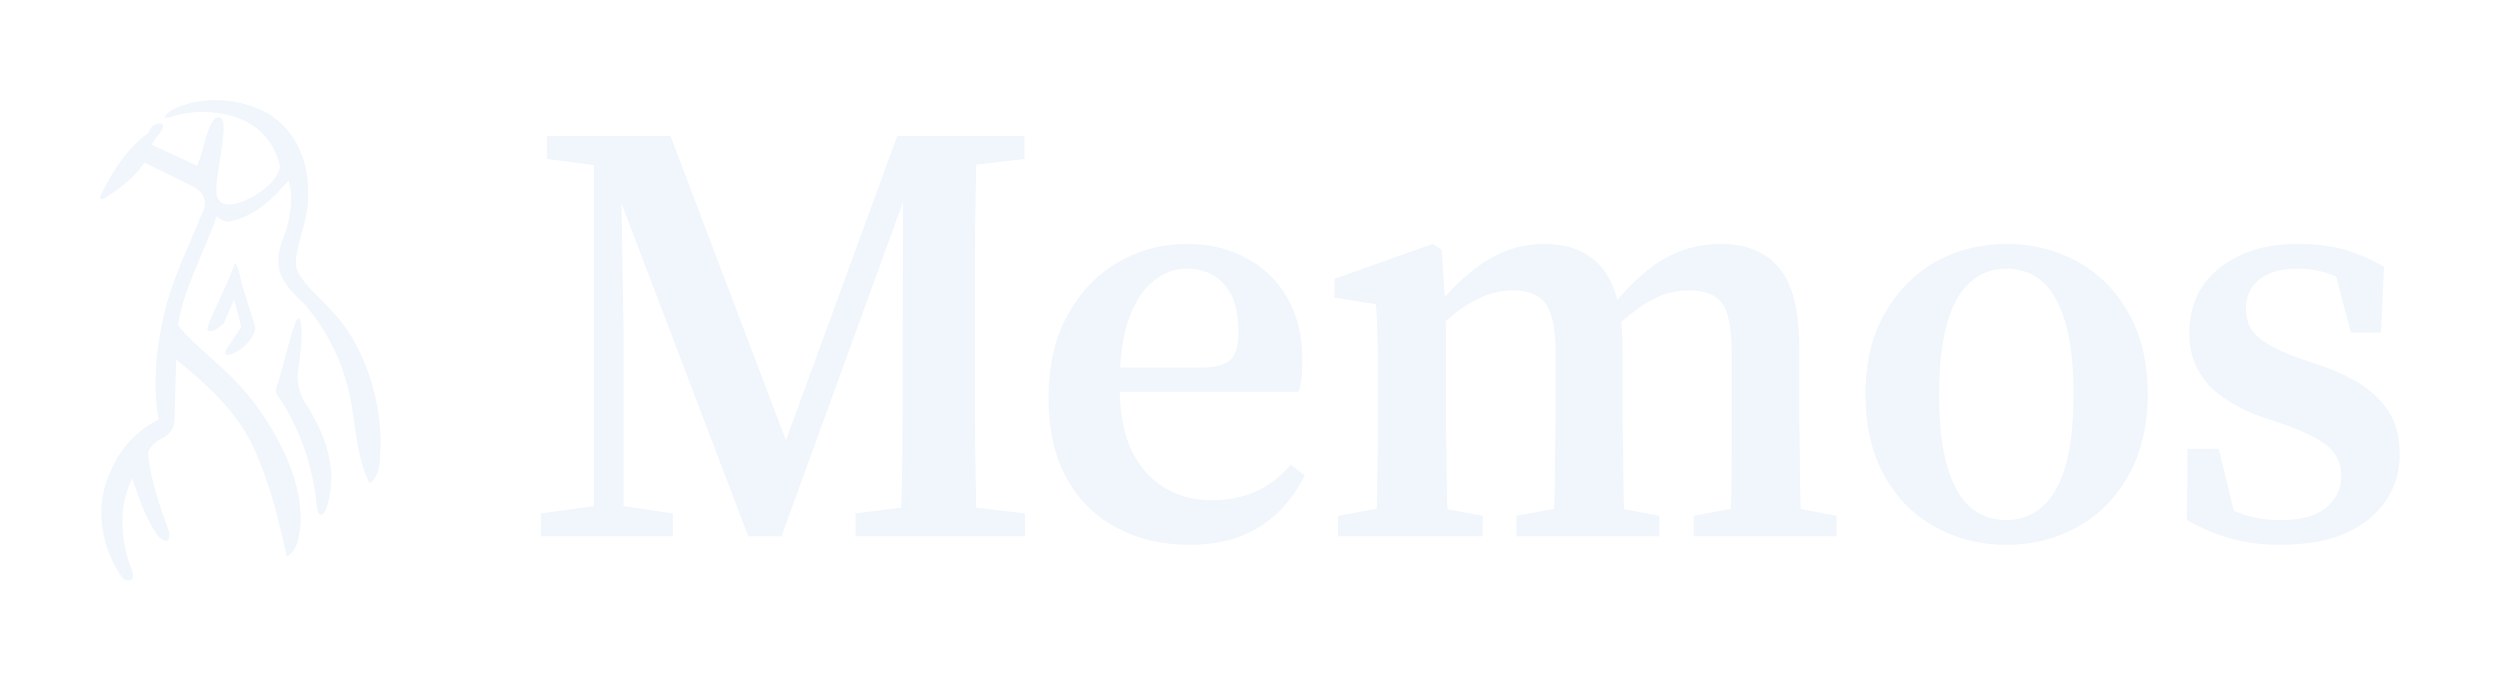
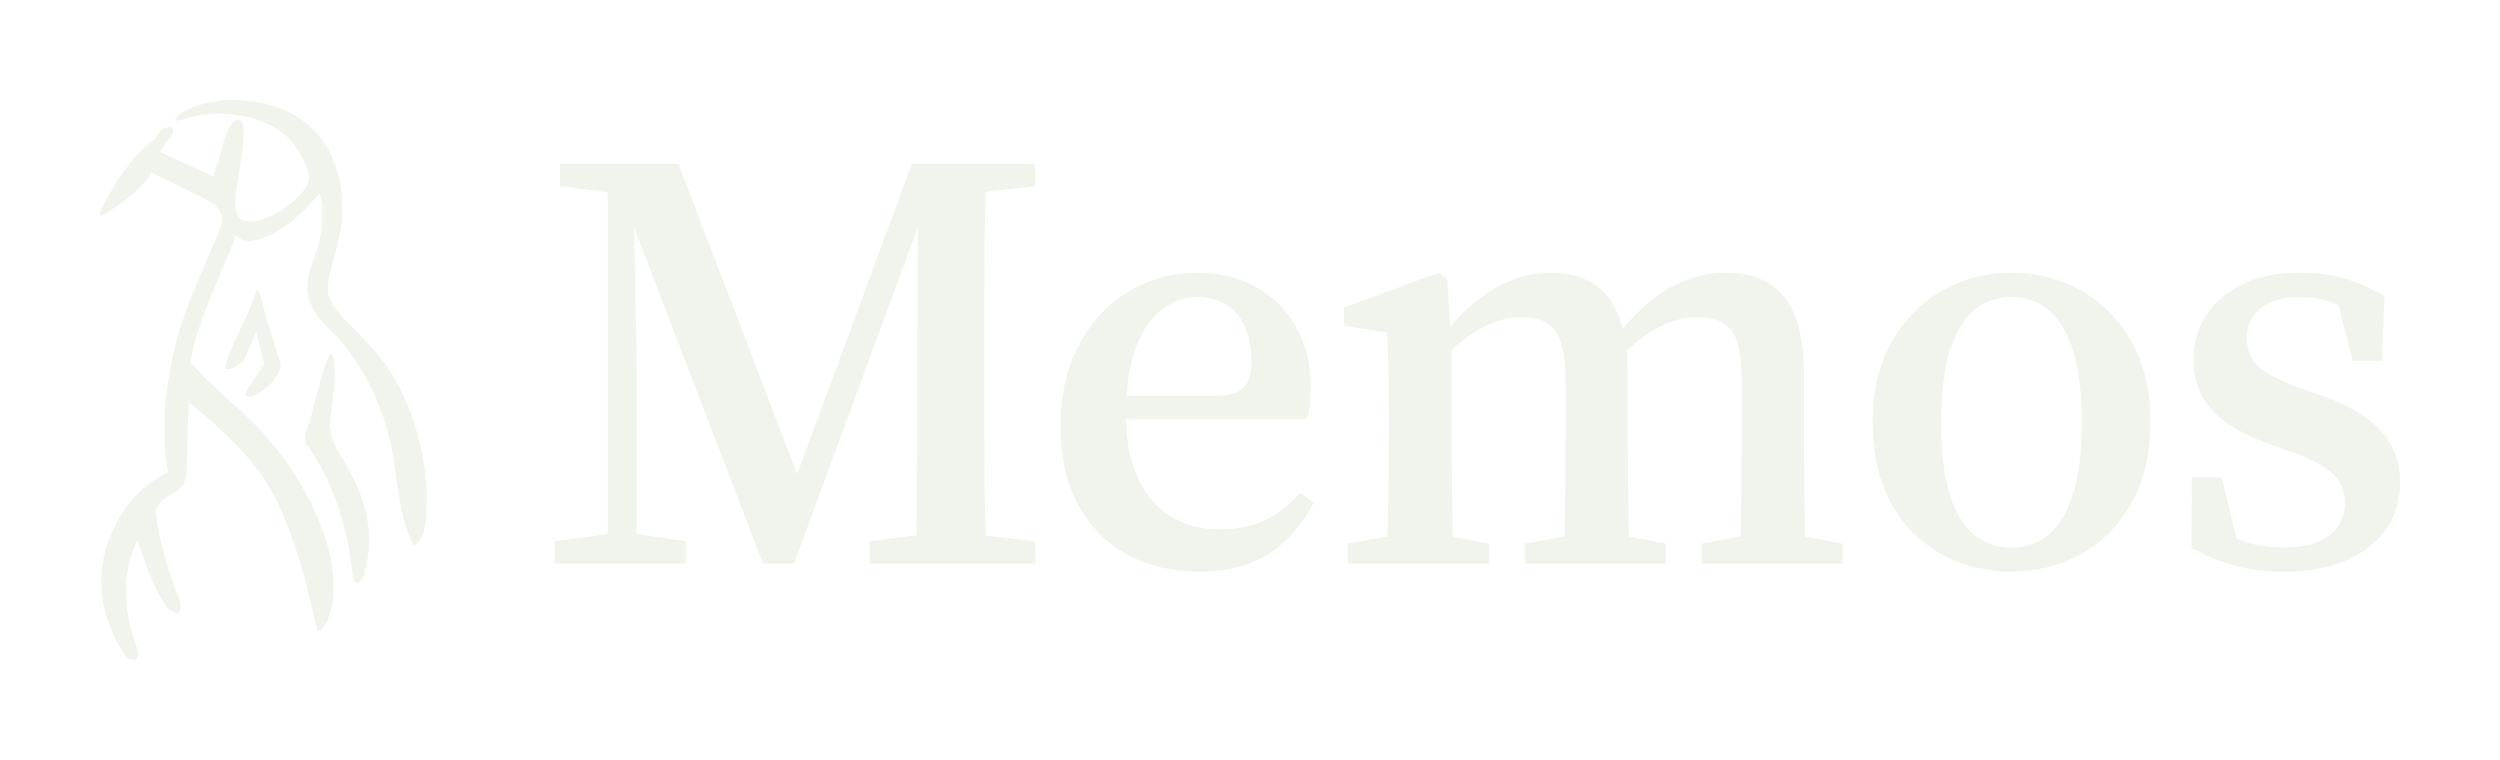
- <svg xmlns="http://www.w3.org/2000/svg" color="#f0f6fc" width="624.405" height="170.0" viewBox="0 0 624.405 170.0" role="img" aria-label="Memos — Source Serif 4 Semibold">
-   <g transform="translate(25.0 25.0)">
-     <path transform="translate(-42.8782 -20.43469) scale(0.3074587)" d="M196.985 74.899C219.831 63 248.39 64.322 271.237 74.899C295.511 86.799 308.362 111.919 308.362 139.684C309.79 163.483 298.367 181.993 298.367 200.503C301.223 215.047 319.786 226.946 335.493 246.778C358.34 275.866 369.763 320.819 366.907 355.195Q366.907 372.382 358.34 377.671C349.772 360.483 348.344 343.295 345.488 326.107C341.205 287.765 326.925 257.356 305.507 232.235C286.944 215.047 279.804 204.47 286.944 181.993C294.083 164.805 296.939 146.295 292.655 131.752C279.804 146.295 265.525 160.839 245.534 164.805Q239.822 166.127 234.111 160.839C224.115 189.926 206.98 220.335 202.696 249.423C222.687 273.221 246.962 286.443 269.809 319.497C295.511 356.517 308.362 396.181 299.795 425.268Q296.939 434.523 291.227 437.168C284.088 406.758 278.376 380.315 264.097 348.584C249.818 318.174 224.115 295.698 201.269 277.188L199.841 326.107Q199.841 336.684 188.417 341.973Q181.278 345.94 178.422 352.55C179.85 373.705 188.417 397.503 195.557 417.336Q196.985 429.235 186.989 421.302C175.566 405.436 171.282 389.57 165.571 373.705C154.147 396.181 155.575 423.946 165.571 449.067Q168.426 459.644 158.431 455.678C139.868 430.557 134.156 396.181 148.436 367.094C155.575 349.906 169.854 334.04 186.989 326.107C182.706 302.309 184.134 273.221 189.845 248.101C195.557 216.369 211.264 185.96 224.115 154.228Q226.971 143.651 215.548 137.04L175.566 117.208C165.571 131.752 151.291 141.007 142.724 146.295Q137.012 148.939 141.296 141.007C149.863 123.819 162.715 103.986 178.422 93.409Q181.278 85.476 188.417 85.476Q194.129 86.799 185.561 96.054L181.278 102.664L218.404 119.852C224.115 105.309 225.543 89.443 232.683 81.51Q239.822 77.543 239.822 88.121C239.822 106.631 232.683 129.107 234.111 143.651Q236.967 154.228 251.246 150.262C271.237 143.651 285.516 129.107 285.516 119.852C279.804 96.054 262.669 81.51 238.394 77.543Q216.976 73.577 196.985 80.188Q186.989 82.832 196.985 74.899ZM248.39 200.503C241.25 220.335 231.255 237.523 226.971 250.745Q225.543 256.033 232.683 253.389L239.822 248.101L248.39 228.268L254.102 250.745L242.678 267.933Q238.394 274.544 245.534 273.221C258.385 267.933 265.525 257.356 265.525 250.745L255.529 219.013Q249.818 193.893 248.39 200.503ZM298.367 246.778C291.227 265.288 288.372 285.121 282.66 299.664Q281.232 304.953 285.516 308.919C302.651 335.362 312.646 365.772 315.502 396.181Q316.93 408.08 322.642 400.148C334.065 367.094 322.642 338.007 305.507 311.564Q299.795 300.986 299.795 290.409C302.651 270.577 304.079 257.356 302.651 248.101Q301.223 240.168 298.367 246.778Z" fill="currentColor" fill-rule="evenodd" />
-     <g transform="translate(105.4227 108.9618)">
-       <path d="M0.031 0.0V-0.038L0.133 -0.052H0.156L0.25 -0.038V0.0ZM0.041 -0.626V-0.664H0.164L0.165 -0.611H0.154ZM0.119 0.0V-0.66H0.163L0.168 -0.345V0.0ZM0.375 0.0 0.14 -0.617H0.131V-0.664H0.246L0.452 -0.121H0.423L0.43 -0.139L0.622 -0.664H0.666V-0.622H0.657L0.646 -0.594L0.43 0.0ZM0.553 0.0V-0.038L0.669 -0.053H0.707L0.834 -0.038V0.0ZM0.627 0.0Q0.629 -0.048 0.63 -0.099Q0.631 -0.151 0.631 -0.203Q0.631 -0.255 0.631 -0.304L0.632 -0.664H0.754Q0.753 -0.617 0.752 -0.565Q0.751 -0.513 0.751 -0.46Q0.751 -0.407 0.751 -0.354V-0.311Q0.751 -0.259 0.751 -0.206Q0.751 -0.152 0.752 -0.1Q0.753 -0.048 0.754 0.0ZM0.683 -0.611V-0.664H0.833V-0.626L0.707 -0.611ZM1.106 0.014Q1.038 0.014 0.985 -0.015Q0.932 -0.043 0.902 -0.098Q0.873 -0.152 0.873 -0.229Q0.873 -0.309 0.904 -0.366Q0.935 -0.423 0.987 -0.454Q1.04 -0.485 1.102 -0.485Q1.159 -0.485 1.202 -0.461Q1.246 -0.437 1.27 -0.394Q1.294 -0.351 1.294 -0.293Q1.294 -0.276 1.293 -0.264Q1.291 -0.251 1.288 -0.24H0.921V-0.28H1.126Q1.163 -0.28 1.176 -0.294Q1.188 -0.308 1.188 -0.337Q1.188 -0.373 1.178 -0.397Q1.167 -0.42 1.148 -0.432Q1.128 -0.444 1.102 -0.444Q1.074 -0.444 1.049 -0.425Q1.023 -0.406 1.007 -0.363Q0.991 -0.32 0.991 -0.247Q0.991 -0.186 1.01 -0.144Q1.03 -0.102 1.065 -0.081Q1.099 -0.06 1.144 -0.06Q1.186 -0.06 1.218 -0.075Q1.25 -0.09 1.275 -0.119L1.298 -0.101Q1.279 -0.064 1.252 -0.038Q1.225 -0.013 1.189 0.001Q1.153 0.014 1.106 0.014ZM1.353 0.0V-0.034L1.451 -0.052H1.498L1.593 -0.034V0.0ZM1.416 0.0Q1.417 -0.023 1.418 -0.061Q1.418 -0.098 1.419 -0.138Q1.419 -0.179 1.419 -0.21V-0.259Q1.419 -0.287 1.419 -0.308Q1.419 -0.328 1.418 -0.346Q1.418 -0.364 1.416 -0.385L1.347 -0.396V-0.427L1.51 -0.485L1.525 -0.475L1.532 -0.368V-0.365V-0.21Q1.532 -0.179 1.533 -0.138Q1.533 -0.098 1.534 -0.061Q1.535 -0.023 1.536 0.0ZM1.649 0.0V-0.034L1.745 -0.052H1.792L1.886 -0.034V0.0ZM1.71 0.0Q1.711 -0.023 1.712 -0.06Q1.713 -0.098 1.713 -0.138Q1.714 -0.178 1.714 -0.21V-0.303Q1.714 -0.363 1.698 -0.385Q1.682 -0.408 1.643 -0.408Q1.621 -0.408 1.599 -0.4Q1.577 -0.391 1.555 -0.376Q1.534 -0.36 1.512 -0.338L1.503 -0.376H1.513Q1.538 -0.409 1.567 -0.433Q1.595 -0.458 1.628 -0.472Q1.66 -0.485 1.695 -0.485Q1.759 -0.485 1.792 -0.444Q1.825 -0.403 1.825 -0.313V-0.21Q1.825 -0.178 1.826 -0.138Q1.826 -0.098 1.827 -0.06Q1.828 -0.023 1.829 0.0ZM1.943 0.0V-0.034L2.038 -0.052H2.085L2.18 -0.034V0.0ZM2.003 0.0Q2.004 -0.023 2.005 -0.06Q2.006 -0.098 2.006 -0.138Q2.006 -0.178 2.006 -0.21V-0.304Q2.006 -0.366 1.99 -0.387Q1.973 -0.408 1.936 -0.408Q1.914 -0.408 1.893 -0.401Q1.871 -0.393 1.85 -0.377Q1.828 -0.362 1.805 -0.338L1.794 -0.375H1.803Q1.831 -0.412 1.86 -0.436Q1.889 -0.461 1.921 -0.473Q1.953 -0.485 1.987 -0.485Q2.052 -0.485 2.085 -0.445Q2.118 -0.405 2.118 -0.315V-0.21Q2.118 -0.178 2.119 -0.138Q2.119 -0.098 2.12 -0.06Q2.121 -0.023 2.122 0.0ZM2.462 0.014Q2.396 0.014 2.343 -0.016Q2.29 -0.045 2.259 -0.101Q2.228 -0.157 2.228 -0.235Q2.228 -0.314 2.26 -0.37Q2.292 -0.426 2.345 -0.456Q2.398 -0.485 2.462 -0.485Q2.526 -0.485 2.579 -0.456Q2.632 -0.427 2.664 -0.371Q2.696 -0.315 2.696 -0.236Q2.696 -0.157 2.664 -0.101Q2.633 -0.045 2.58 -0.016Q2.527 0.014 2.462 0.014ZM2.462 -0.027Q2.497 -0.027 2.522 -0.05Q2.547 -0.072 2.56 -0.118Q2.573 -0.164 2.573 -0.235Q2.573 -0.307 2.56 -0.353Q2.547 -0.399 2.522 -0.422Q2.497 -0.444 2.462 -0.444Q2.426 -0.444 2.401 -0.421Q2.376 -0.399 2.363 -0.352Q2.35 -0.306 2.35 -0.234Q2.35 -0.164 2.363 -0.118Q2.376 -0.072 2.401 -0.049Q2.426 -0.027 2.462 -0.027ZM2.916 0.014Q2.872 0.014 2.835 0.004Q2.798 -0.006 2.761 -0.027L2.762 -0.145H2.814L2.845 -0.017H2.802V-0.062Q2.829 -0.045 2.856 -0.036Q2.883 -0.027 2.917 -0.027Q2.95 -0.027 2.972 -0.036Q2.994 -0.045 3.005 -0.062Q3.017 -0.078 3.017 -0.1Q3.017 -0.131 2.994 -0.15Q2.971 -0.168 2.927 -0.184L2.883 -0.199Q2.849 -0.211 2.822 -0.23Q2.795 -0.248 2.78 -0.275Q2.765 -0.301 2.765 -0.338Q2.765 -0.379 2.785 -0.412Q2.806 -0.445 2.847 -0.465Q2.887 -0.485 2.946 -0.485Q2.987 -0.485 3.021 -0.476Q3.055 -0.466 3.088 -0.447L3.083 -0.338H3.033L3.003 -0.452H3.045V-0.409Q3.021 -0.427 2.998 -0.435Q2.974 -0.444 2.944 -0.444Q2.904 -0.444 2.881 -0.426Q2.859 -0.408 2.859 -0.378Q2.859 -0.347 2.88 -0.33Q2.901 -0.312 2.948 -0.295L2.984 -0.283Q3.027 -0.268 3.056 -0.248Q3.085 -0.227 3.1 -0.2Q3.114 -0.173 3.114 -0.137Q3.114 -0.092 3.091 -0.059Q3.068 -0.025 3.024 -0.005Q2.98 0.014 2.916 0.014Z" transform="scale(150.5889)" fill="currentColor" />
-     </g>
+ <svg xmlns="http://www.w3.org/2000/svg" width="625.457" height="190" viewBox="0 0 625.457 190" color="#f0f4ed" role="img" aria-label="Memos">
+   <g transform="translate(25 25)">
+     <path d="M196.985 74.899C219.831 63 248.39 64.322 271.237 74.899C295.511 86.799 308.362 111.919 308.362 139.684C309.79 163.483 298.367 181.993 298.367 200.503C301.223 215.047 319.786 226.946 335.493 246.778C358.34 275.866 369.763 320.819 366.907 355.195Q366.907 372.382 358.34 377.671C349.772 360.483 348.344 343.295 345.488 326.107C341.205 287.765 326.925 257.356 305.507 232.235C286.944 215.047 279.804 204.47 286.944 181.993C294.083 164.805 296.939 146.295 292.655 131.752C279.804 146.295 265.525 160.839 245.534 164.805Q239.822 166.127 234.111 160.839C224.115 189.926 206.98 220.335 202.696 249.423C222.687 273.221 246.962 286.443 269.809 319.497C295.511 356.517 308.362 396.181 299.795 425.268Q296.939 434.523 291.227 437.168C284.088 406.758 278.376 380.315 264.097 348.584C249.818 318.174 224.115 295.698 201.269 277.188L199.841 326.107Q199.841 336.684 188.417 341.973Q181.278 345.94 178.422 352.55C179.85 373.705 188.417 397.503 195.557 417.336Q196.985 429.235 186.989 421.302C175.566 405.436 171.282 389.57 165.571 373.705C154.147 396.181 155.575 423.946 165.571 449.067Q168.426 459.644 158.431 455.678C139.868 430.557 134.156 396.181 148.436 367.094C155.575 349.906 169.854 334.04 186.989 326.107C182.706 302.309 184.134 273.221 189.845 248.101C195.557 216.369 211.264 185.96 224.115 154.228Q226.971 143.651 215.548 137.04L175.566 117.208C165.571 131.752 151.291 141.007 142.724 146.295Q137.012 148.939 141.296 141.007C149.863 123.819 162.715 103.986 178.422 93.409Q181.278 85.476 188.417 85.476Q194.129 86.799 185.561 96.054L181.278 102.664L218.404 119.852C224.115 105.309 225.543 89.443 232.683 81.51Q239.822 77.543 239.822 88.121C239.822 106.631 232.683 129.107 234.111 143.651Q236.967 154.228 251.246 150.262C271.237 143.651 285.516 129.107 285.516 119.852C279.804 96.054 262.669 81.51 238.394 77.543Q216.976 73.577 196.985 80.188Q186.989 82.832 196.985 74.899ZM248.39 200.503C241.25 220.335 231.255 237.523 226.971 250.745Q225.543 256.033 232.683 253.389L239.822 248.101L248.39 228.268L254.102 250.745L242.678 267.933Q238.394 274.544 245.534 273.221C258.385 267.933 265.525 257.356 265.525 250.745L255.529 219.013Q249.818 193.893 248.39 200.503ZM298.367 246.778C291.227 265.288 288.372 285.121 282.66 299.664Q281.232 304.953 285.516 308.919C302.651 335.362 312.646 365.772 315.502 396.181Q316.93 408.08 322.642 400.148C334.065 367.094 322.642 338.007 305.507 311.564Q299.795 300.986 299.795 290.409C302.651 270.577 304.079 257.356 302.651 248.101Q301.223 240.168 298.367 246.778Z" transform="translate(-50.02457 -23.84047) scale(0.3587018)" fill="currentColor" fill-rule="evenodd" />
  </g>
+   <path d="M4.938 0.0V-5.591L20.277 -7.62H23.537L37.76 -5.591V0.0ZM6.302 -94.409V-100.0H24.665L24.717 -92.245H23.14ZM18.235 0.0V-99.393H24.551L25.446 -52.68V0.0ZM57.096 0.0 21.293 -93.252H19.843V-100.0H35.929L67.857 -16.558H63.517L64.491 -19.267L94.341 -100.0H100.811V-93.88H99.442L97.903 -89.819L64.849 0.0ZM83.807 0.0V-5.591L101.131 -7.755H106.329L125.237 -5.591V0.0ZM95.175 0.0Q95.476 -7.182 95.566 -14.933Q95.656 -22.685 95.692 -30.582Q95.727 -38.48 95.727 -45.926L95.857 -100.0H112.952Q112.757 -92.923 112.607 -85.104Q112.456 -77.285 112.451 -69.305Q112.445 -61.324 112.445 -53.443V-46.76Q112.445 -39.003 112.451 -30.923Q112.456 -22.843 112.607 -15.039Q112.757 -7.235 112.952 0.0ZM102.991 -92.245V-100.0H125.106V-94.409L106.329 -92.245ZM166.221 2.031Q156.052 2.031 148.188 -2.259Q140.325 -6.549 135.921 -14.699Q131.517 -22.85 131.517 -34.383Q131.517 -46.193 136.149 -54.782Q140.781 -63.37 148.577 -68.068Q156.373 -72.766 165.674 -72.766Q174.021 -72.766 180.411 -69.209Q186.802 -65.652 190.449 -59.265Q194.096 -52.878 194.096 -44.118Q194.096 -41.646 193.855 -39.691Q193.614 -37.737 193.164 -36.119H138.256V-41.963H169.937Q175.593 -41.963 177.437 -44.108Q179.28 -46.253 179.28 -50.355Q179.28 -55.749 177.605 -59.361Q175.929 -62.973 172.867 -64.817Q169.805 -66.661 165.692 -66.661Q161.299 -66.661 157.203 -63.78Q153.107 -60.9 150.522 -54.408Q147.936 -47.916 147.936 -36.846Q147.936 -27.639 150.895 -21.31Q153.853 -14.98 159.146 -11.752Q164.439 -8.524 171.356 -8.524Q177.848 -8.524 182.716 -10.847Q187.584 -13.171 191.505 -17.747L194.851 -15.141Q191.907 -9.624 187.895 -5.792Q183.882 -1.959 178.599 0.036Q173.316 2.031 166.221 2.031ZM203.358 0.0V-4.987L218.373 -7.676H224.46L238.839 -4.987V0.0ZM213.124 0.0Q213.331 -3.5 213.411 -9.13Q213.492 -14.759 213.567 -20.816Q213.642 -26.873 213.642 -31.599V-38.84Q213.642 -43.102 213.586 -46.198Q213.529 -49.294 213.454 -52.021Q213.379 -54.749 213.203 -57.788L202.443 -59.489V-64.025L226.11 -72.766L228.215 -71.283L229.373 -55.06V-54.617V-31.599Q229.373 -26.873 229.448 -20.816Q229.524 -14.759 229.621 -9.13Q229.719 -3.5 229.891 0.0ZM247.757 0.0V-4.987L262.537 -7.676H268.676L282.977 -4.987V0.0ZM257.333 0.0Q257.539 -3.5 257.642 -9.077Q257.746 -14.654 257.815 -20.711Q257.885 -26.768 257.885 -31.599V-45.359Q257.885 -54.567 255.378 -58.103Q252.871 -61.638 246.874 -61.638Q243.461 -61.638 240.134 -60.405Q236.807 -59.173 233.503 -56.793Q230.199 -54.413 226.764 -51.079L225.226 -56.35H226.677Q230.3 -61.218 234.632 -64.9Q238.964 -68.583 243.915 -70.675Q248.866 -72.766 254.068 -72.766Q263.708 -72.766 268.57 -66.6Q273.432 -60.434 273.432 -46.699V-31.599Q273.432 -26.768 273.507 -20.711Q273.583 -14.654 273.68 -9.077Q273.778 -3.5 273.95 0.0ZM291.939 0.0V-4.987L306.571 -7.676H312.754L327.167 -4.987V0.0ZM301.419 0.0Q301.625 -3.5 301.728 -9.077Q301.832 -14.654 301.884 -20.711Q301.937 -26.768 301.937 -31.599V-45.517Q301.937 -55.014 299.355 -58.326Q296.773 -61.638 290.854 -61.638Q287.573 -61.638 284.325 -60.492Q281.076 -59.345 277.772 -57.012Q274.469 -54.68 270.798 -51.023L268.91 -56.192H270.281Q274.271 -61.611 278.686 -65.321Q283.101 -69.03 288.013 -70.898Q292.925 -72.766 298.076 -72.766Q307.608 -72.766 312.563 -66.733Q317.518 -60.699 317.518 -47.204V-31.599Q317.518 -26.768 317.588 -20.711Q317.657 -14.654 317.761 -9.077Q317.864 -3.5 318.036 0.0ZM369.41 2.031Q359.823 2.031 351.941 -2.3Q344.059 -6.63 339.387 -14.984Q334.715 -23.339 334.715 -35.193Q334.715 -47.152 339.524 -55.555Q344.334 -63.957 352.234 -68.361Q360.135 -72.766 369.41 -72.766Q378.774 -72.766 386.664 -68.408Q394.553 -64.051 399.369 -55.699Q404.185 -47.348 404.185 -35.329Q404.185 -23.467 399.415 -15.07Q394.646 -6.672 386.771 -2.32Q378.897 2.031 369.41 2.031ZM369.41 -3.987Q375.022 -3.987 378.946 -7.42Q382.87 -10.853 384.95 -17.772Q387.031 -24.691 387.031 -35.25Q387.031 -45.9 384.95 -52.835Q382.87 -59.769 378.946 -63.219Q375.022 -66.669 369.41 -66.669Q363.798 -66.669 359.857 -63.196Q355.916 -59.724 353.876 -52.739Q351.835 -45.753 351.835 -35.115Q351.835 -24.59 353.876 -17.699Q355.916 -10.808 359.857 -7.397Q363.798 -3.987 369.41 -3.987ZM437.396 2.031Q430.791 2.031 425.401 0.544Q420.011 -0.942 414.471 -3.93L414.556 -21.592H421.998L426.629 -2.511H420.315V-9.176Q424.309 -6.58 428.355 -5.291Q432.401 -4.001 437.532 -4.001Q442.634 -4.001 446.045 -5.391Q449.457 -6.78 451.155 -9.333Q452.854 -11.886 452.854 -15.181Q452.854 -20.016 449.379 -22.86Q445.904 -25.705 439.203 -28.02L432.817 -30.297Q427.69 -32.243 423.633 -34.943Q419.576 -37.643 417.275 -41.589Q414.974 -45.535 414.974 -50.987Q414.974 -56.974 418.034 -61.896Q421.093 -66.818 427.045 -69.792Q432.997 -72.766 441.657 -72.766Q447.801 -72.766 452.827 -71.28Q457.853 -69.795 462.772 -66.925L462.078 -50.705H454.813L450.491 -67.549H456.732V-61.344Q453.077 -64.091 449.487 -65.356Q445.897 -66.621 441.448 -66.621Q435.138 -66.621 431.728 -63.867Q428.318 -61.113 428.318 -56.472Q428.318 -51.708 431.522 -49.064Q434.726 -46.421 441.761 -43.843L446.935 -42.041Q453.457 -39.729 457.852 -36.665Q462.248 -33.602 464.451 -29.6Q466.654 -25.597 466.654 -20.209Q466.654 -13.775 463.278 -8.762Q459.902 -3.75 453.405 -0.86Q446.908 2.031 437.396 2.031Z" transform="translate(133.8028 140.9845)" fill="currentColor" />
</svg>
